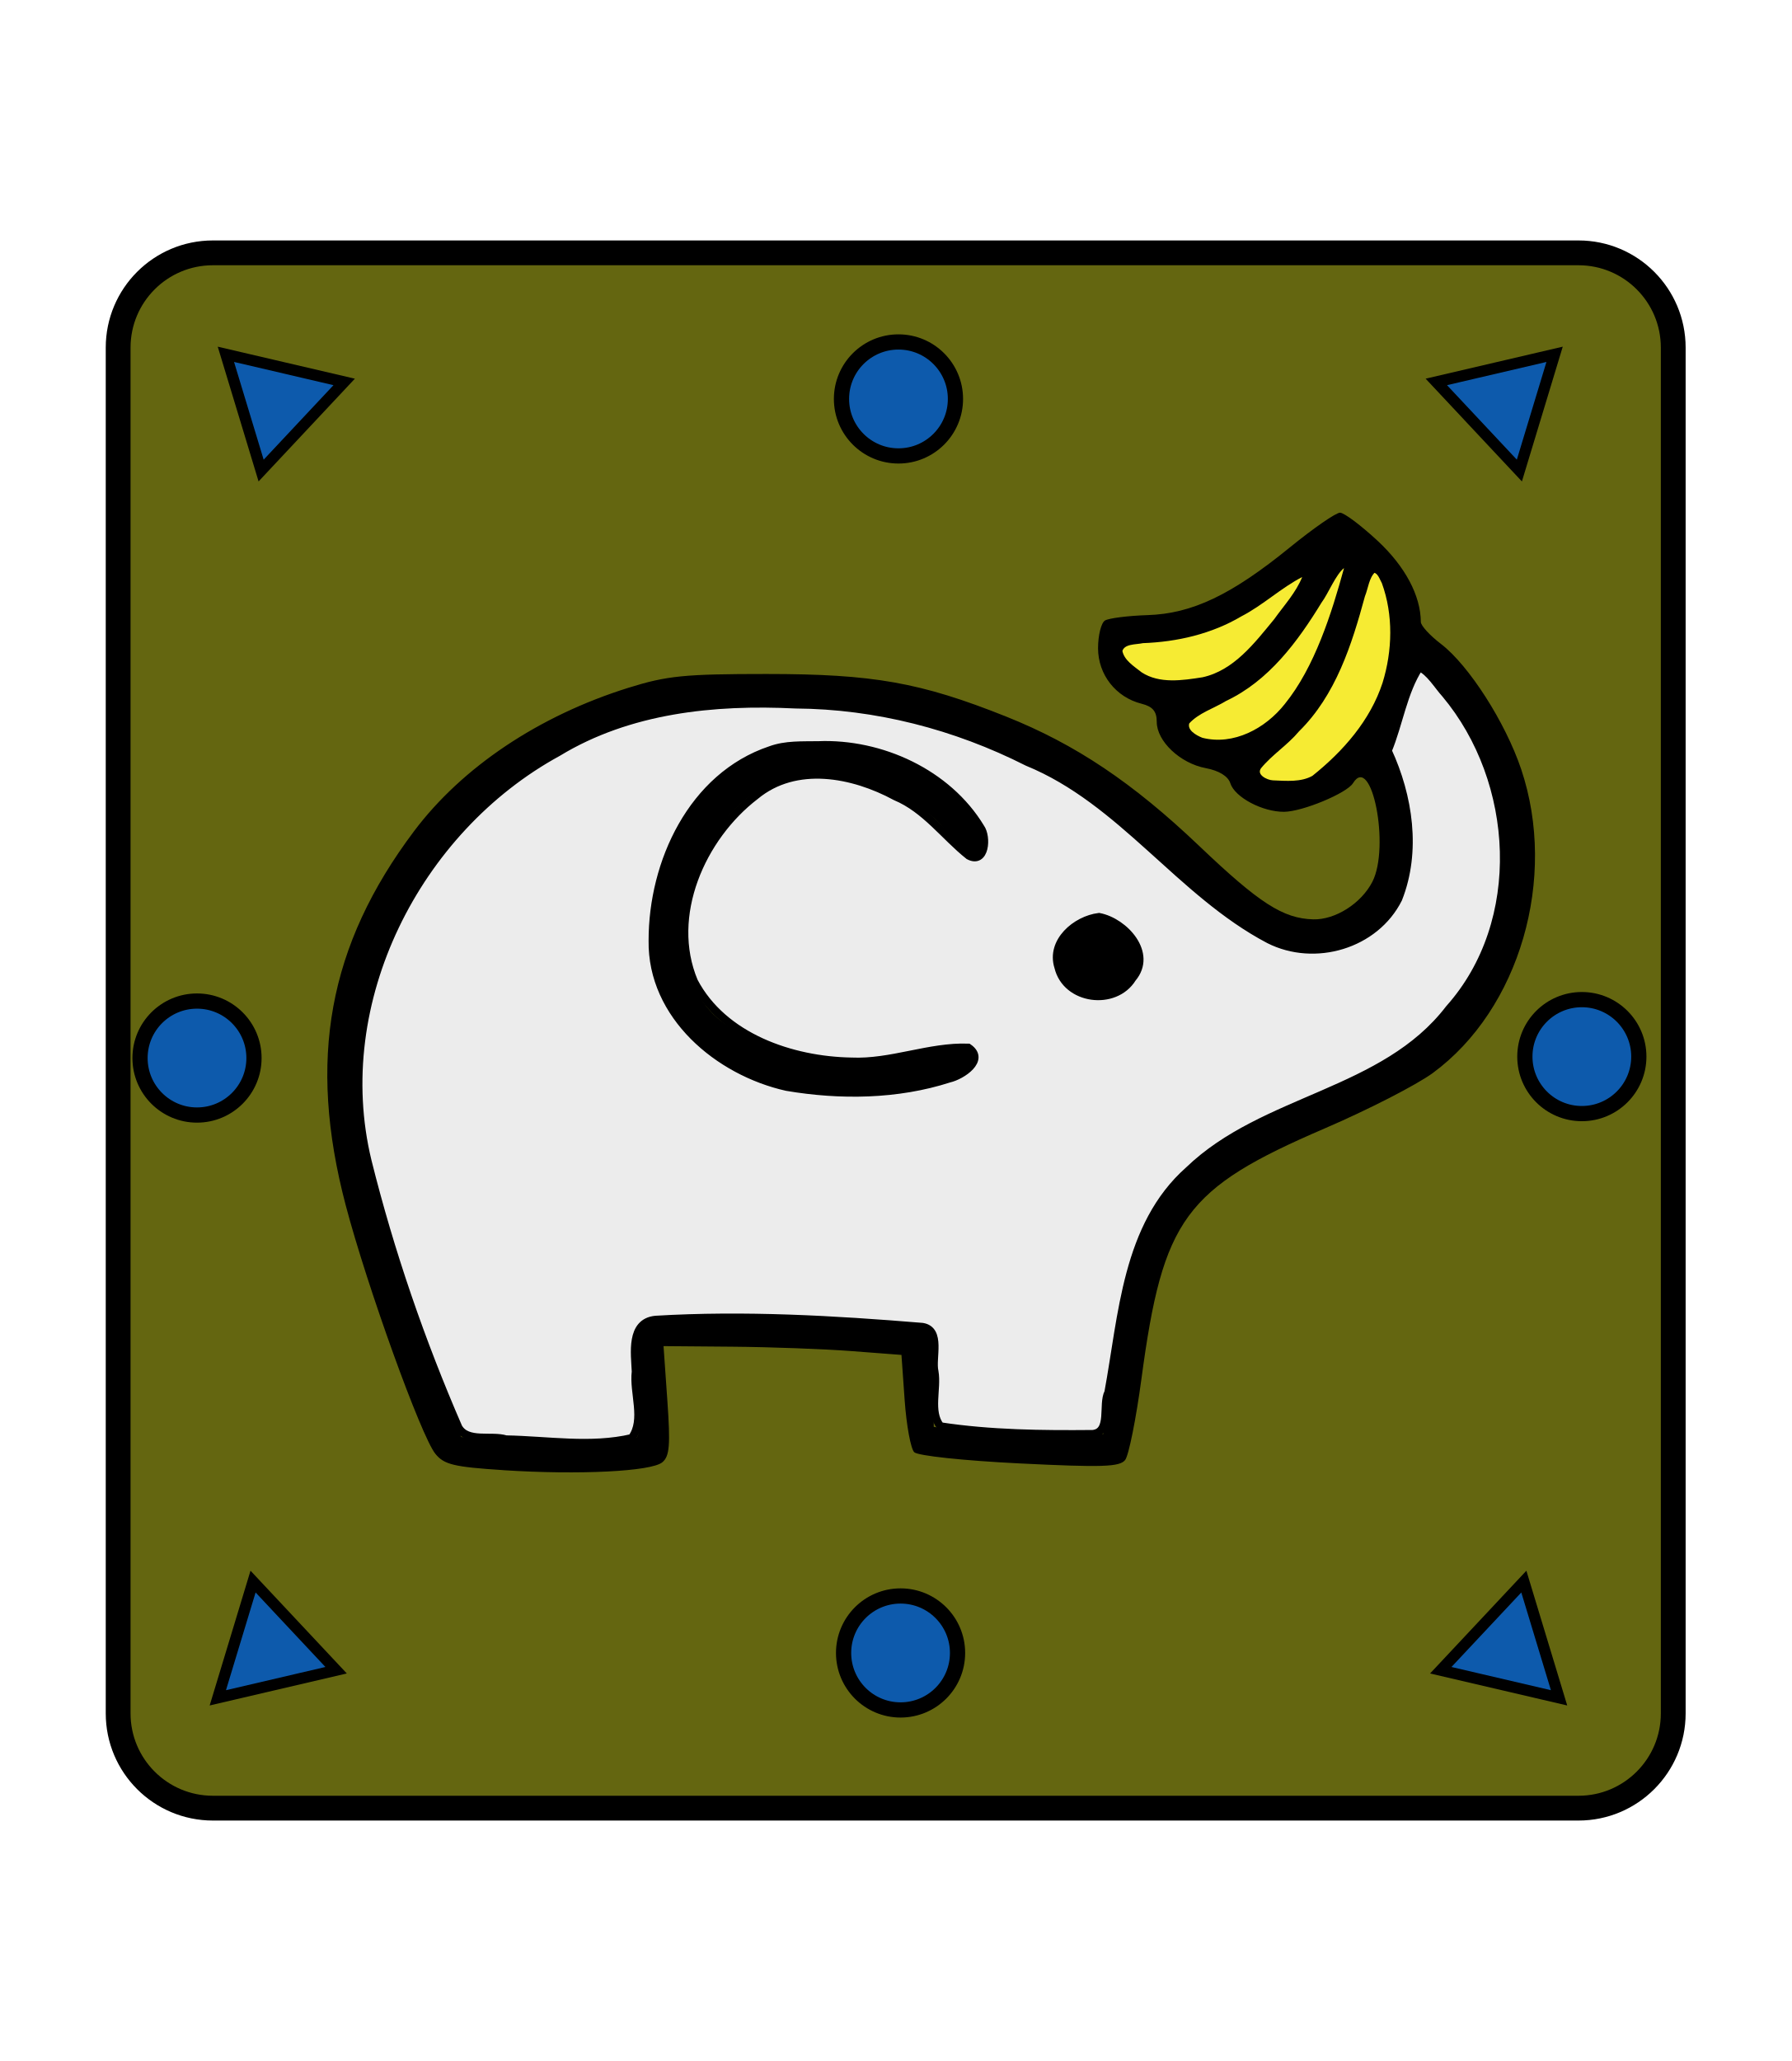
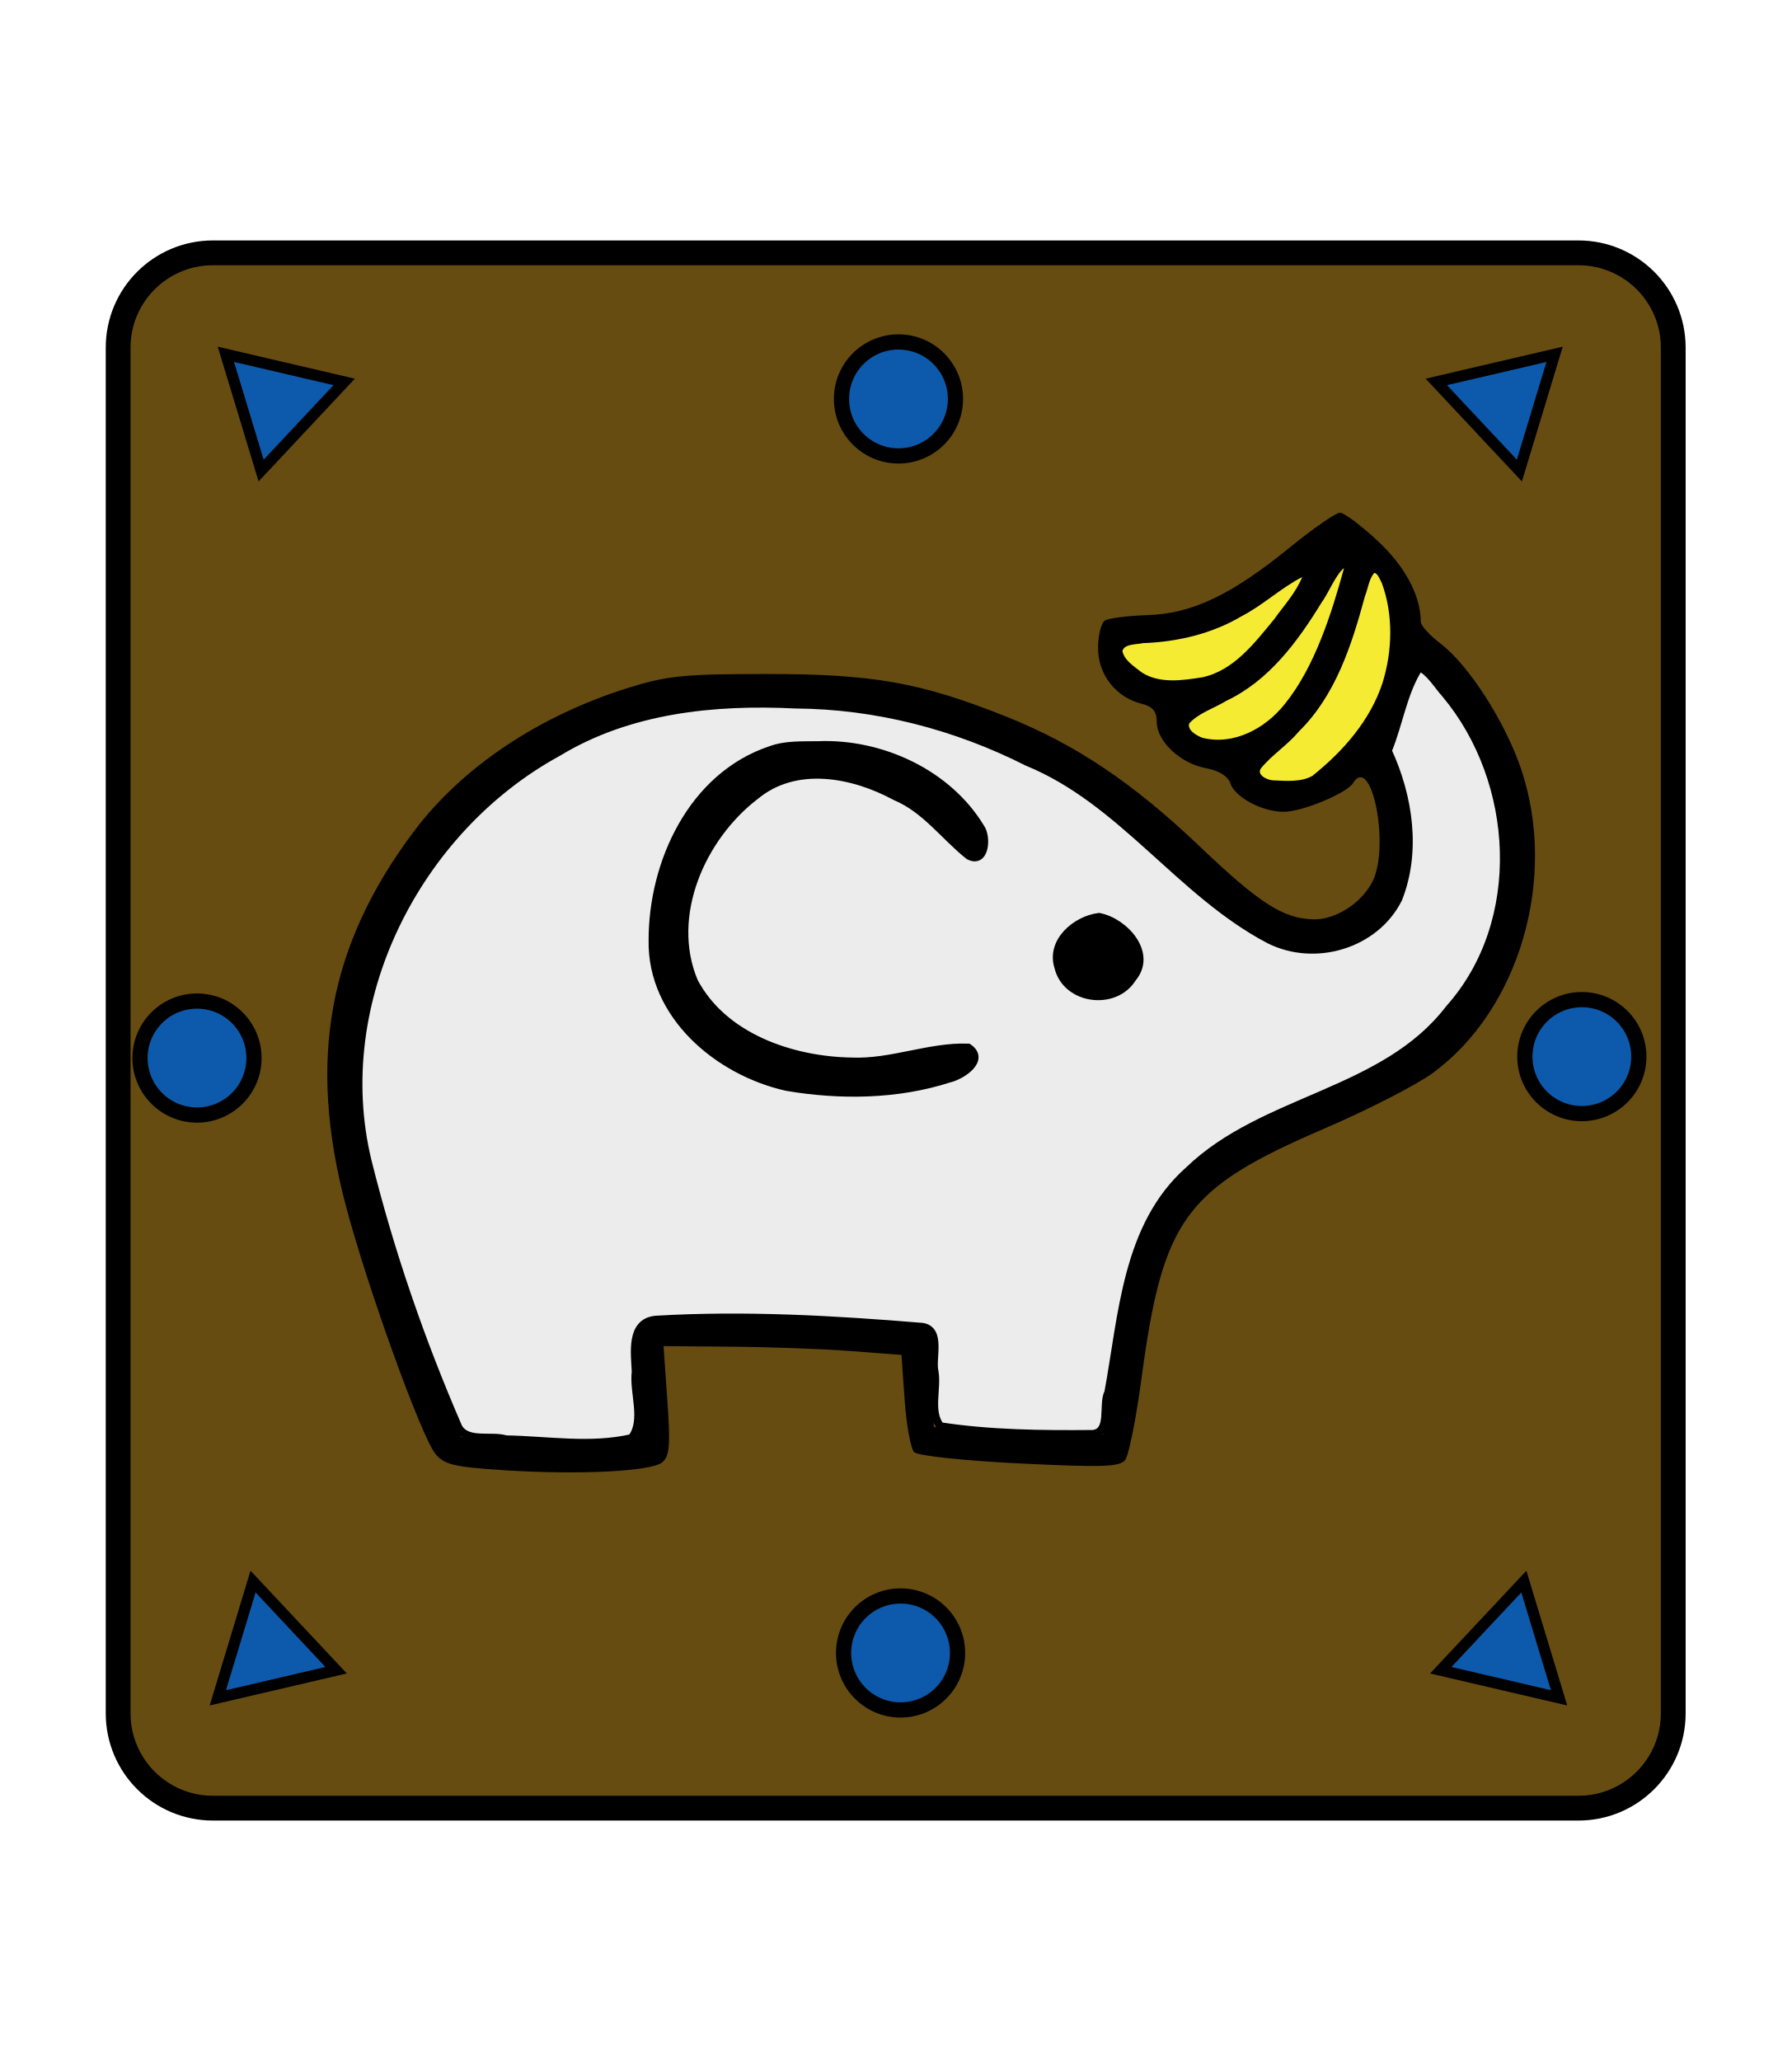
<svg xmlns="http://www.w3.org/2000/svg" id="svg4905" version="1.1" height="60" width="52.157">
  <defs id="defs4909" />
  <filter id="drop-shadow">
    <feGaussianBlur id="feGaussianBlur4880" stdDeviation="2" result="blur" in="SourceAlpha" />
    <feOffset id="feOffset4882" dy="2" dx="2" result="offsetBlur" />
    <feBlend id="feBlend4884" mode="normal" in2="offsetBlur" in="SourceGraphic" />
  </filter>
-   <rect ry="2.759" y="7.361" x="3.44" height="45.278" width="45.278" id="rect5497-3" style="opacity:1;fill:#646610;fill-opacity:1;stroke:#000000;stroke-width:0.722;stroke-linecap:square;stroke-linejoin:miter;stroke-miterlimit:4;stroke-dasharray:none;stroke-opacity:1;paint-order:fill markers stroke" />
+   <rect ry="2.759" y="7.361" x="3.44" height="45.278" width="45.278" id="rect5497-3" style="opacity:1;fill:#664c10;fill-opacity:1;stroke:#000000;stroke-width:0.722;stroke-linecap:square;stroke-linejoin:miter;stroke-miterlimit:4;stroke-dasharray:none;stroke-opacity:1;paint-order:fill markers stroke" />
  <path transform="matrix(0.9496239,-0.8901212,0.8901212,0.9496239,-168.7217,-268.8962)" d="m -29.108,270.302 0,-2.717 2.353,1.359 z" id="path10754-6-8" style="display:inline;opacity:1;fill:#0d5aac;fill-opacity:1;stroke:#000000;stroke-width:0.25;stroke-linecap:square;stroke-linejoin:miter;stroke-miterlimit:4;stroke-dasharray:none;stroke-opacity:1;paint-order:fill markers stroke" />
  <path transform="matrix(-0.9496239,-0.8901212,-0.8901212,0.9496239,220.5626,-268.8962)" d="m -29.108,270.302 0,-2.717 2.353,1.359 z" id="path10754-6-0" style="display:inline;opacity:1;fill:#0d5aac;fill-opacity:1;stroke:#000000;stroke-width:0.25;stroke-linecap:square;stroke-linejoin:miter;stroke-miterlimit:4;stroke-dasharray:none;stroke-opacity:1;paint-order:fill markers stroke" />
  <path transform="matrix(-0.949624,0.8901212,-0.8901212,-0.949624,220.3277,328.6384)" d="m -29.108,270.302 0,-2.717 2.353,1.359 z" id="path10754-6-0-6" style="display:inline;opacity:1;fill:#0d5aac;fill-opacity:1;stroke:#000000;stroke-width:0.25;stroke-linecap:square;stroke-linejoin:miter;stroke-miterlimit:4;stroke-dasharray:none;stroke-opacity:1;paint-order:fill markers stroke" />
  <path transform="matrix(0.9496239,0.8901212,0.8901212,-0.9496239,-168.5916,328.6384)" d="m -29.108,270.302 0,-2.717 2.353,1.359 z" id="path10754-6-3" style="display:inline;opacity:1;fill:#0d5aac;fill-opacity:1;stroke:#000000;stroke-width:0.25;stroke-linecap:square;stroke-linejoin:miter;stroke-miterlimit:4;stroke-dasharray:none;stroke-opacity:1;paint-order:fill markers stroke" />
  <g transform="matrix(0.6458513,0,0,0.6458513,96.10288,-154.4267)" id="g17211">
    <path style="fill:#000000;stroke-width:0.265" d="m -126.111,305.373 c -2.228,-0.144 -2.67,-0.25 -3.063,-0.737 -0.642,-0.794 -3.074,-7.534 -4.039,-11.195 -1.731,-6.563 -0.789,-11.725 3.079,-16.87 2.173,-2.891 5.634,-5.205 9.67,-6.465 1.733,-0.541 2.52,-0.62 6.218,-0.62 4.814,0 6.942,0.378 10.804,1.919 3.123,1.246 5.71,2.98 8.71,5.838 2.705,2.577 3.773,3.264 5.131,3.303 0.994,0.028 2.168,-0.716 2.669,-1.693 0.805,-1.567 -0.028,-5.812 -0.873,-4.445 -0.28,0.453 -2.279,1.283 -3.105,1.29 -0.976,0.008 -2.224,-0.655 -2.425,-1.286 -0.101,-0.318 -0.51,-0.57 -1.107,-0.682 -1.154,-0.216 -2.21,-1.214 -2.21,-2.086 0,-0.473 -0.182,-0.691 -0.684,-0.817 -1.161,-0.291 -1.962,-1.313 -1.962,-2.504 0,-0.58 0.14,-1.141 0.311,-1.247 0.171,-0.106 1.036,-0.215 1.922,-0.244 2.012,-0.065 3.782,-0.909 6.428,-3.063 1.053,-0.857 2.065,-1.557 2.249,-1.554 0.184,0.003 0.948,0.575 1.698,1.273 1.236,1.15 1.937,2.468 1.943,3.652 7.94e-4,0.165 0.406,0.608 0.901,0.986 1.262,0.962 2.914,3.542 3.624,5.656 1.647,4.909 -0.073,10.818 -3.985,13.69 -0.726,0.533 -2.92,1.658 -4.876,2.499 -6.304,2.712 -7.29,4.058 -8.258,11.279 -0.243,1.81 -0.574,3.46 -0.736,3.666 -0.246,0.313 -1.033,0.338 -4.76,0.154 -2.525,-0.125 -4.588,-0.345 -4.749,-0.506 -0.156,-0.156 -0.35,-1.207 -0.43,-2.335 l -0.145,-2.05 -2.249,-0.172 c -1.237,-0.095 -3.65,-0.184 -5.363,-0.198 l -3.114,-0.026 0.172,2.452 c 0.142,2.014 0.101,2.512 -0.227,2.784 -0.5,0.415 -3.754,0.576 -7.169,0.356 z m 5.598,-1.265 c 0.599,-0.16 0.608,-0.215 0.433,-2.461 -0.268,-3.422 -0.486,-3.311 6.092,-3.098 2.914,0.094 5.745,0.247 6.291,0.339 l 0.992,0.168 v 2.181 2.181 l 0.827,0.165 c 0.455,0.091 2.174,0.165 3.82,0.165 h 2.993 l 0.167,-1.257 c 0.792,-5.95 1.46,-8.13 3.045,-9.931 1.331,-1.512 2.956,-2.542 5.948,-3.772 3.529,-1.45 4.321,-1.902 5.835,-3.334 2.421,-2.289 3.622,-6.055 3.027,-9.486 -0.374,-2.157 -1.044,-3.689 -2.397,-5.48 -1.009,-1.337 -1.57,-1.735 -1.57,-1.116 0,0.157 -0.299,1.034 -0.665,1.948 l -0.665,1.662 0.527,1.161 c 0.735,1.621 0.729,4.284 -0.012,5.501 -1.174,1.926 -3.024,2.659 -5.12,2.029 -1.508,-0.454 -2.45,-1.155 -5.802,-4.322 -2.239,-2.115 -3.028,-2.669 -5.556,-3.903 -4.266,-2.082 -6.718,-2.629 -11.81,-2.636 -3.819,-0.005 -4.262,0.048 -6.444,0.763 -4.425,1.45 -8.069,4.508 -10.153,8.52 -2.062,3.971 -2.504,7.632 -1.447,12.011 0.588,2.436 2.87,9.147 3.663,10.771 l 0.49,1.003 2.381,0.148 c 3.86,0.241 4.466,0.25 5.11,0.077 z m 6.663,-16.198 c -4.516,-1.446 -6.318,-4.585 -5.18,-9.027 1.394,-5.442 5.934,-7.631 11.081,-5.343 2.053,0.913 3.888,2.95 3.52,3.909 -0.253,0.659 -0.865,0.4 -1.569,-0.663 -0.484,-0.732 -1.175,-1.271 -2.35,-1.835 -2.04,-0.979 -3.509,-1.227 -4.957,-0.837 -3.027,0.815 -5.381,5.247 -4.508,8.487 0.469,1.741 1.152,2.514 3.046,3.446 2.146,1.057 4.482,1.275 7.087,0.664 2.491,-0.585 2.884,-0.561 2.78,0.17 -0.182,1.273 -6.072,1.951 -8.949,1.03 z m 13.843,-4.008 c -0.656,-0.261 -1.142,-1.032 -1.142,-1.811 0,-0.62 1.175,-1.624 1.9,-1.624 0.656,0 1.804,1.153 1.804,1.811 0,1.146 -1.452,2.067 -2.562,1.625 z m 11.676,-10.91 c 1.537,-1.596 2.267,-3.34 2.265,-5.412 -0.001,-1.329 -0.414,-2.724 -0.805,-2.724 -0.104,0 -0.387,0.786 -0.629,1.746 -0.777,3.093 -1.919,4.949 -4.1,6.663 -0.85,0.668 -0.515,1.116 0.836,1.116 0.973,0 1.241,-0.153 2.432,-1.389 z m -3.717,-1.011 c 1.259,-0.743 2.419,-2.579 3.208,-5.075 0.361,-1.142 0.656,-2.16 0.655,-2.262 -2.65e-4,-0.102 -0.426,0.52 -0.945,1.381 -1.605,2.662 -2.693,3.792 -4.509,4.686 -1.777,0.875 -1.882,0.989 -1.372,1.5 0.489,0.489 1.933,0.377 2.962,-0.23 z m -0.954,-3.076 c 0.936,-0.753 2.966,-3.371 2.966,-3.825 0,-0.118 -0.625,0.26 -1.389,0.841 -1.737,1.321 -3.795,2.111 -5.5,2.111 -1.417,0 -1.701,0.373 -0.85,1.115 0.712,0.62 1.151,0.731 2.524,0.636 0.925,-0.064 1.532,-0.301 2.249,-0.877 z" id="path17194" />
    <path style="opacity:1;fill:#ececec;fill-opacity:1;stroke:#000000;stroke-width:1.35;stroke-linecap:square;stroke-linejoin:miter;stroke-miterlimit:4;stroke-dasharray:none;stroke-opacity:1;paint-order:fill markers stroke" d="m -126.334,6.894 c -2.725,4.144 -3.474,9.657 -5.372,14.229 3.585,7.753 5,17.118 1.784,25.233 -3.941,7.851 -14.217,10.872 -22.003,6.938 -15.19,-7.98 -25.044,-23.656 -41.182,-30.251 -12.259,-6.199 -25.768,-9.703 -39.525,-9.796 -13.895,-0.687 -28.361,0.782 -40.49,8.157 -24.082,13.136 -38.976,42.491 -32.419,69.594 3.86,15.51 9.106,30.734 15.474,45.388 1.516,2.666 5.618,1.27 8.108,2.045 7.088,0.128 14.486,1.41 21.431,-0.222 2.304,-3.1 0.232,-7.723 0.678,-11.313 -0.129,-3.066 -0.991,-8.421 3.389,-8.843 15.116,-0.905 30.381,-0.029 45.451,1.214 3.325,0.53 1.529,5.335 2.075,7.621 0.515,2.941 -0.978,6.824 1,9.316 8.512,1.299 17.324,1.39 25.954,1.31 3.187,-0.313 1.573,-5.026 2.659,-7.086 2.423,-13.09 3.025,-28.368 13.716,-37.831 12.799,-12.337 33.273,-13.022 44.374,-27.527 13.221,-14.794 11.782,-38.794 -0.654,-53.629 -1.244,-1.347 -2.692,-3.846 -4.448,-4.547 z M -228.747,20.165 c 10.687,-0.422 22.028,4.765 27.653,14.053 1.159,1.592 0.822,6.269 -1.998,4.781 -4.171,-3.321 -7.378,-7.941 -12.483,-10.082 -7.249,-3.925 -17.007,-5.835 -23.899,-0.116 -9.181,7.031 -15.141,20.431 -10.449,31.627 4.99,9.489 16.647,13.461 26.807,13.634 6.752,0.312 13.295,-2.621 19.934,-2.37 3.024,2.07 -1.107,4.789 -3.252,5.278 -8.85,2.858 -18.584,2.965 -27.681,1.423 -11.65,-2.606 -23.056,-12.147 -22.866,-24.936 -0.015,-13.276 6.744,-27.98 20.1,-32.455 2.597,-0.956 5.416,-0.789 8.133,-0.836 z m 47.836,29.265 c 4.351,0.83 9.25,6.218 5.678,10.453 -2.977,4.806 -11.256,3.782 -12.613,-1.918 -1.378,-4.332 2.988,-8.05 6.935,-8.535 z" id="path17198" transform="matrix(0.2645833,0,0,0.2645833,-51.38914,267.3577)" />
    <path style="opacity:1;fill:#f6eb33;fill-opacity:1;stroke:#000000;stroke-width:0.477;stroke-linecap:square;stroke-linejoin:miter;stroke-miterlimit:4;stroke-dasharray:none;stroke-opacity:1;paint-order:fill markers stroke" d="m -134.052,-9.455 c -1.092,1.043 -1.217,2.828 -1.779,4.199 -2.228,8.217 -4.948,16.787 -11.187,22.919 -1.941,2.329 -4.593,3.972 -6.499,6.32 -0.914,1.356 1.108,2.368 2.227,2.419 2.27,0.091 4.824,0.35 6.873,-0.805 5.253,-4.197 9.925,-9.488 12.047,-15.979 1.705,-5.515 1.866,-11.685 -0.125,-17.144 -0.38,-0.664 -0.696,-1.793 -1.557,-1.929 z" id="path17200" transform="matrix(0.2645833,0,0,0.2645833,-51.38914,267.3577)" />
    <path style="opacity:1;fill:#f6eb33;fill-opacity:1;stroke:#000000;stroke-width:0.477;stroke-linecap:square;stroke-linejoin:miter;stroke-miterlimit:4;stroke-dasharray:none;stroke-opacity:1;paint-order:fill markers stroke" d="m -139.282,-10.215 c -1.508,1.169 -2.771,4.454 -3.913,5.967 -4.054,6.633 -8.943,13.267 -16.17,16.67 -2.111,1.295 -4.699,2.049 -6.385,3.923 -0.461,1.401 1.281,2.367 2.379,2.796 5.436,1.387 10.983,-1.62 14.298,-5.83 5.125,-6.302 8.036,-15.56 10.144,-23.259 0.005,-0.178 -0.192,-0.295 -0.353,-0.267 z" id="path17202" transform="matrix(0.2645833,0,0,0.2645833,-51.38914,267.3577)" />
    <path style="opacity:1;fill:#f6eb33;fill-opacity:1;stroke:#000000;stroke-width:0.477;stroke-linecap:square;stroke-linejoin:miter;stroke-miterlimit:4;stroke-dasharray:none;stroke-opacity:1;paint-order:fill markers stroke" d="m -146.376,-8.698 c -3.655,1.874 -6.7,4.804 -10.368,6.699 -5.05,2.995 -10.889,4.342 -16.713,4.551 -1.209,0.27 -3.282,0.068 -3.715,1.549 0.304,1.76 2.11,2.84 3.414,3.876 3.118,2.015 7.081,1.403 10.542,0.858 5.419,-1.186 8.993,-5.908 12.33,-9.965 1.686,-2.355 3.756,-4.584 4.83,-7.293 0.005,-0.17 -0.151,-0.307 -0.32,-0.274 z" id="path17204" transform="matrix(0.2645833,0,0,0.2645833,-51.38914,267.3577)" />
  </g>
  <circle r="1.659" cy="30.802" cx="5.736" id="path5973-1-7" style="opacity:1;fill:#0d5aac;fill-opacity:1;stroke:#000000;stroke-width:0.443;stroke-linecap:square;stroke-linejoin:miter;stroke-miterlimit:4;stroke-dasharray:none;stroke-opacity:1;paint-order:fill markers stroke" />
  <circle r="1.659" cy="30.76" cx="46.057" id="path5973-1-7-7" style="display:inline;opacity:1;fill:#0d5aac;fill-opacity:1;stroke:#000000;stroke-width:0.443;stroke-linecap:square;stroke-linejoin:miter;stroke-miterlimit:4;stroke-dasharray:none;stroke-opacity:1;paint-order:fill markers stroke" />
  <circle r="1.659" cy="11.614" cx="26.16" id="path5973-1-7-6-56" style="display:inline;opacity:1;fill:#0d5aac;fill-opacity:1;stroke:#000000;stroke-width:0.443;stroke-linecap:square;stroke-linejoin:miter;stroke-miterlimit:4;stroke-dasharray:none;stroke-opacity:1;paint-order:fill markers stroke" />
  <circle r="1.659" cy="48.121" cx="26.221" id="path5973-1-7-6-5" style="display:inline;opacity:1;fill:#0d5aac;fill-opacity:1;stroke:#000000;stroke-width:0.443;stroke-linecap:square;stroke-linejoin:miter;stroke-miterlimit:4;stroke-dasharray:none;stroke-opacity:1;paint-order:fill markers stroke" />
</svg>
